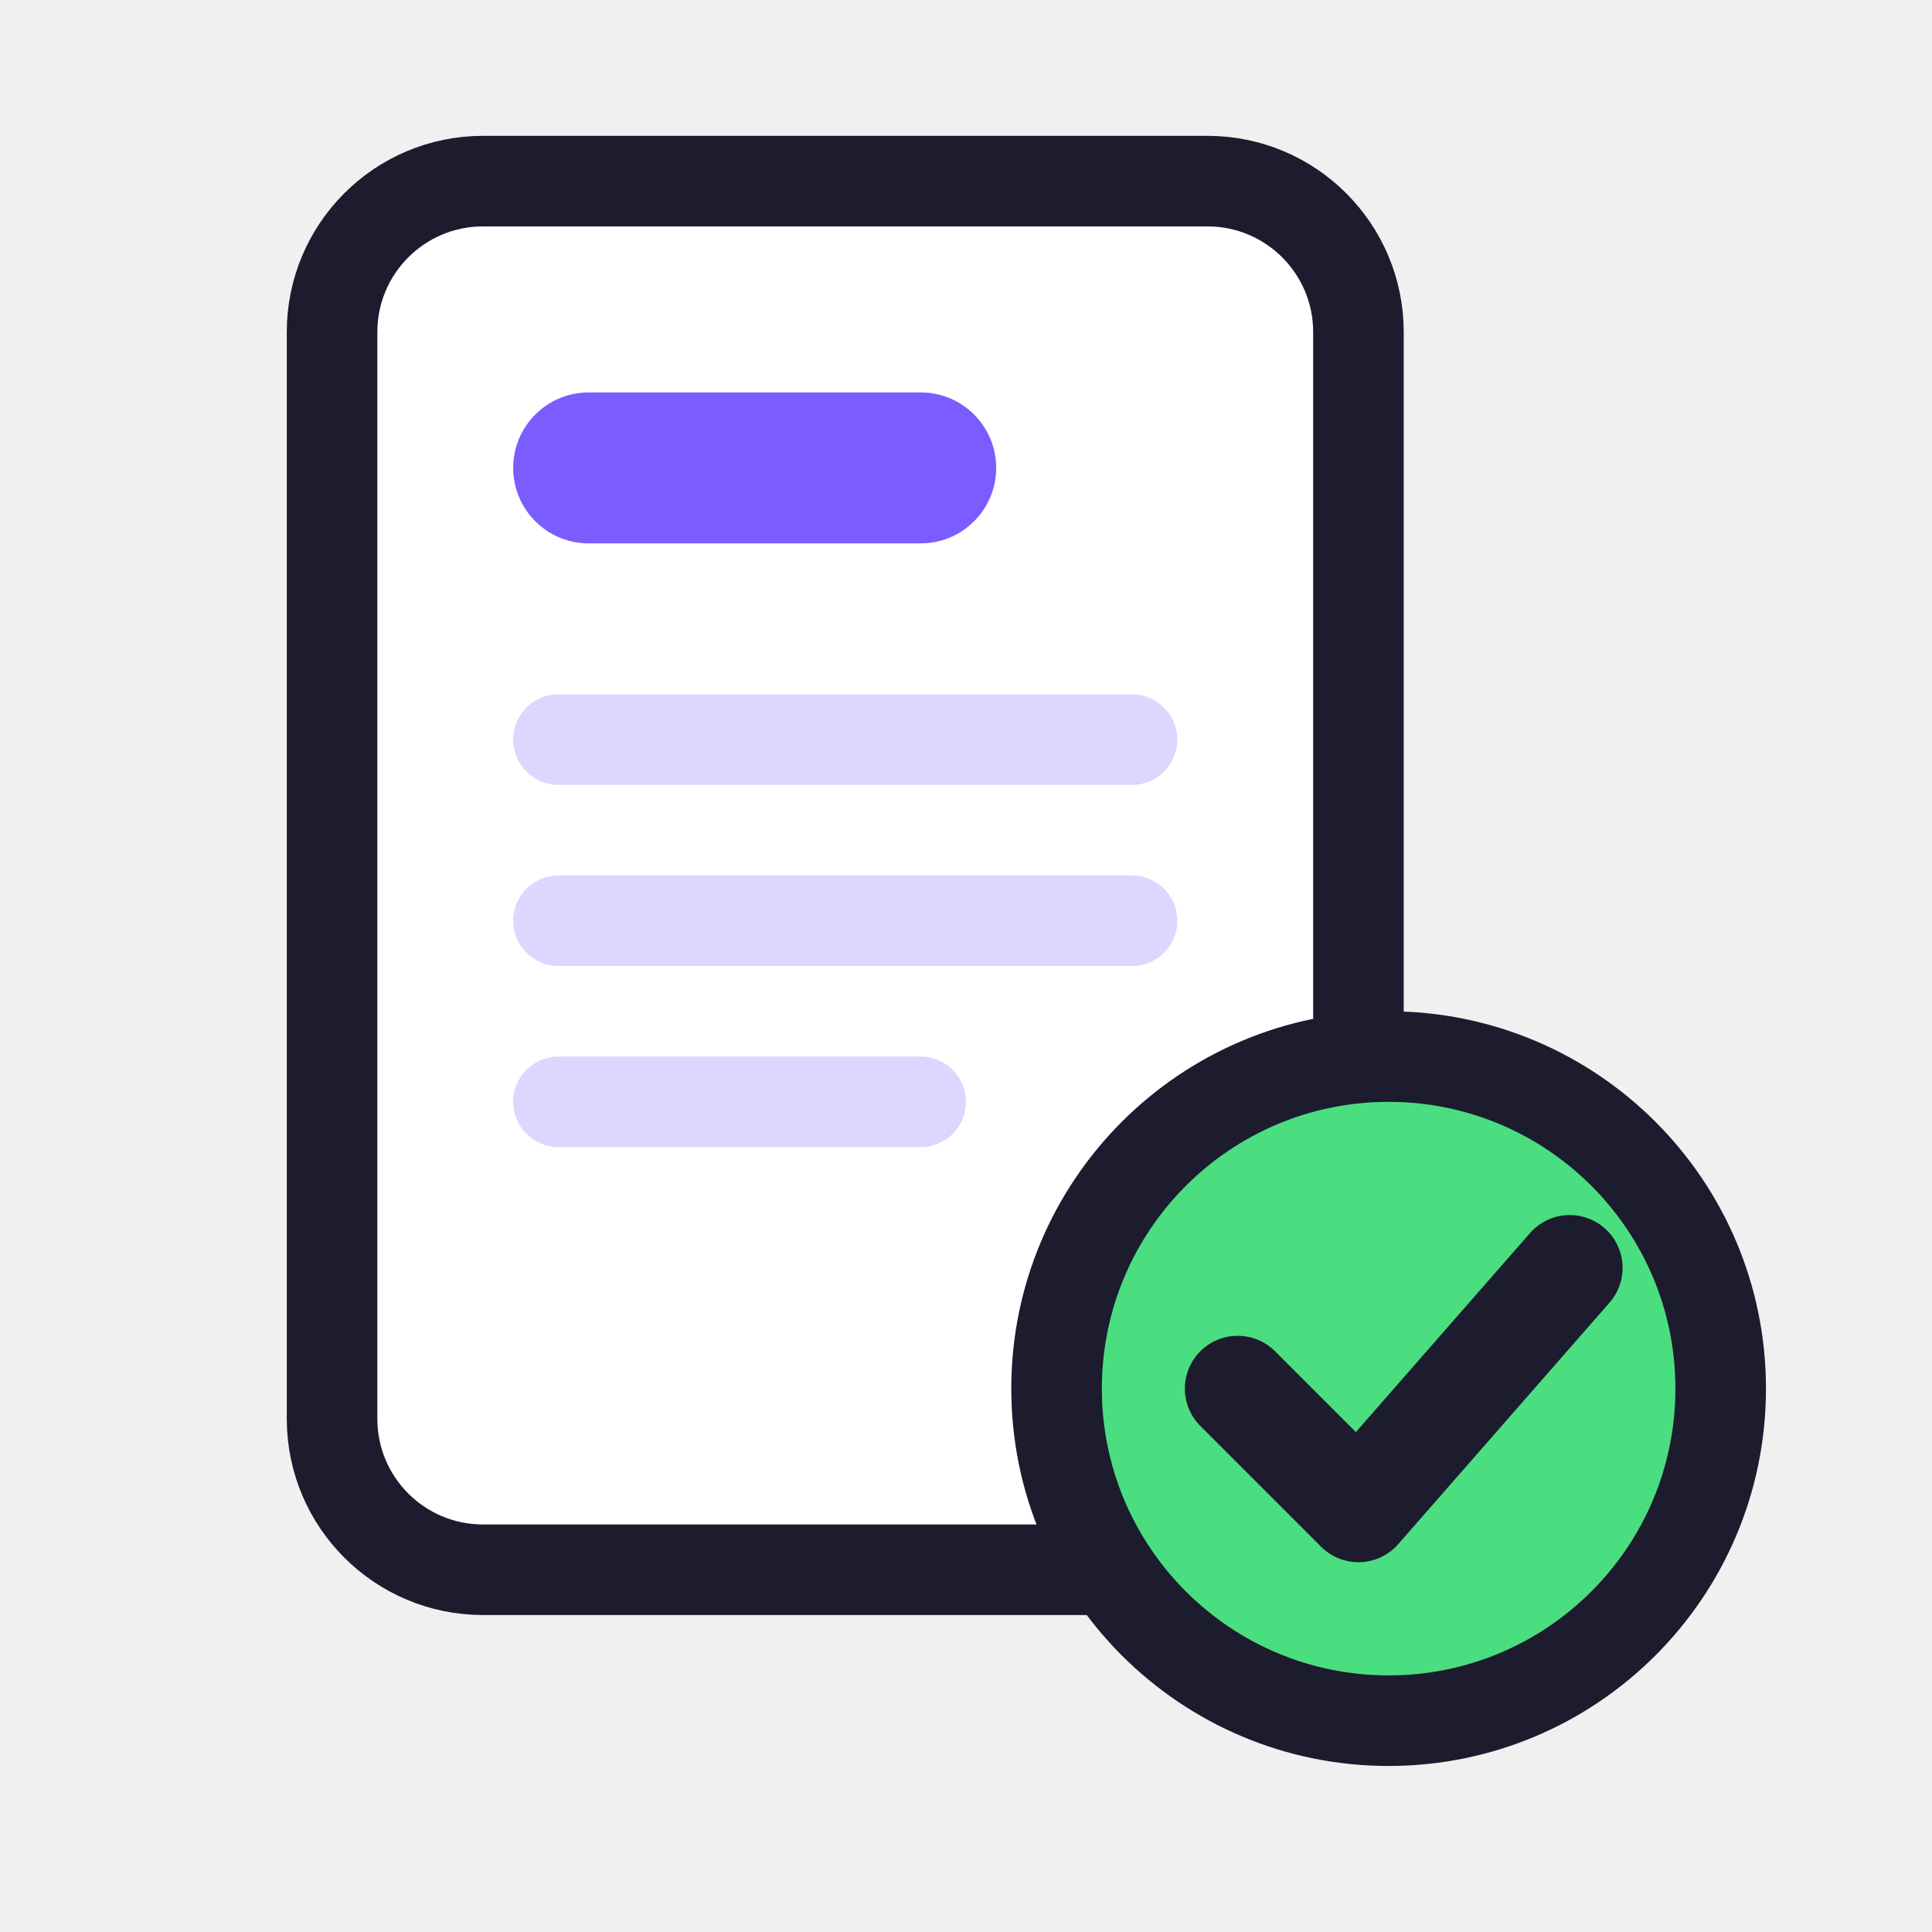
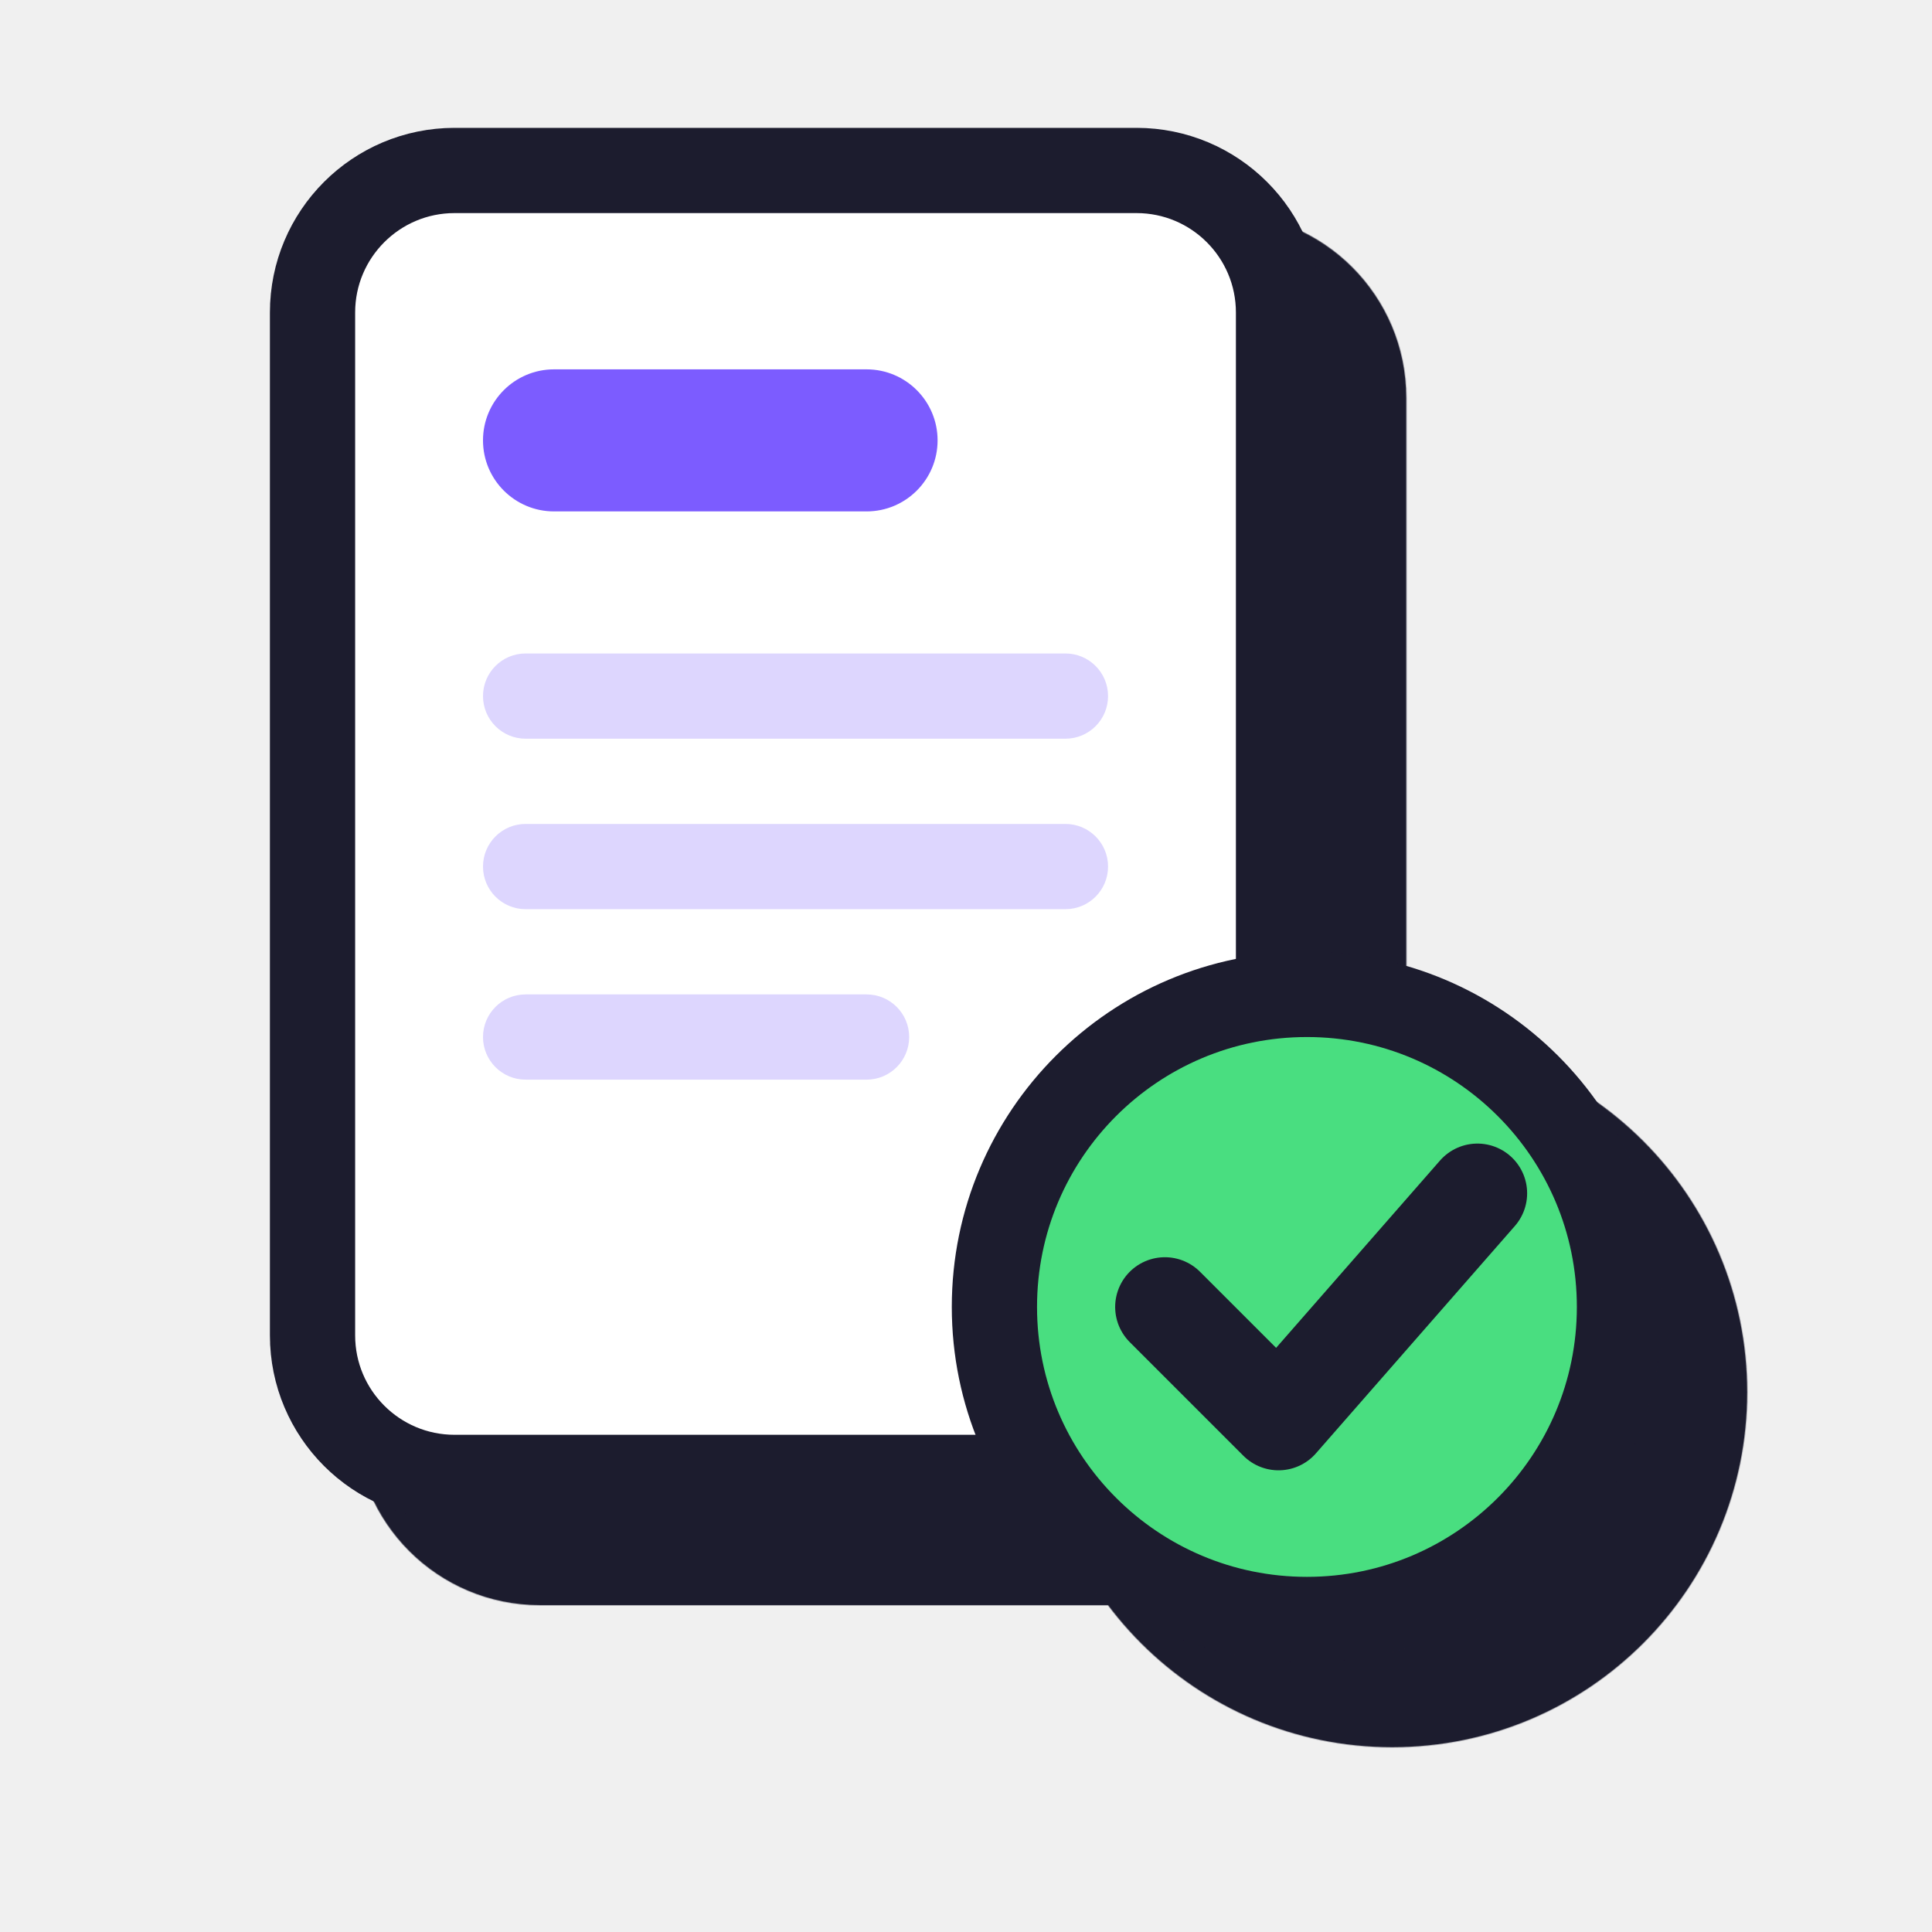
- <svg xmlns="http://www.w3.org/2000/svg" viewBox="0 0 64 64">
-   <rect x="11" y="6" width="34" height="46" rx="5" fill="#fff" stroke="#1d1b2e" stroke-width="3" stroke-linejoin="round" stroke-linecap="round" />
-   <rect x="17" y="13" width="16" height="5" rx="2.5" fill="#7b5cff" />
-   <rect x="17" y="23" width="22" height="3" rx="1.5" fill="#ddd6fe" />
-   <rect x="17" y="29" width="22" height="3" rx="1.5" fill="#ddd6fe" />
-   <rect x="17" y="35" width="15" height="3" rx="1.5" fill="#ddd6fe" />
-   <circle cx="46" cy="46" r="11" fill="#4ade80" stroke="#1d1b2e" stroke-width="3" stroke-linejoin="round" stroke-linecap="round" />
-   <path d="M41 46l4 4 7-8" fill="none" stroke="#1d1b2e" stroke-width="3.5" stroke-linecap="round" stroke-linejoin="round" />
+ <svg xmlns="http://www.w3.org/2000/svg" viewBox="0 0 68 68">
+   <filter id="s" x="-10%" y="-10%" width="130%" height="130%">
+     <feDropShadow dx="3" dy="3" stdDeviation="0" flood-color="#1d1b2e" flood-opacity="1" />
+   </filter>
+   <g filter="url(#s)">
+     <rect x="11" y="6" width="34" height="46" rx="5" fill="#fff" stroke="#1d1b2e" stroke-width="3" stroke-linejoin="round" stroke-linecap="round" />
+     <rect x="17" y="13" width="16" height="5" rx="2.5" fill="#7b5cff" />
+     <rect x="17" y="23" width="22" height="3" rx="1.5" fill="#ddd6fe" />
+     <rect x="17" y="29" width="22" height="3" rx="1.5" fill="#ddd6fe" />
+     <rect x="17" y="35" width="15" height="3" rx="1.5" fill="#ddd6fe" />
+     <circle cx="46" cy="46" r="11" fill="#4ade80" stroke="#1d1b2e" stroke-width="3" stroke-linejoin="round" stroke-linecap="round" />
+     <path d="M41 46l4 4 7-8" fill="none" stroke="#1d1b2e" stroke-width="3.5" stroke-linecap="round" stroke-linejoin="round" />
+   </g>
</svg>
